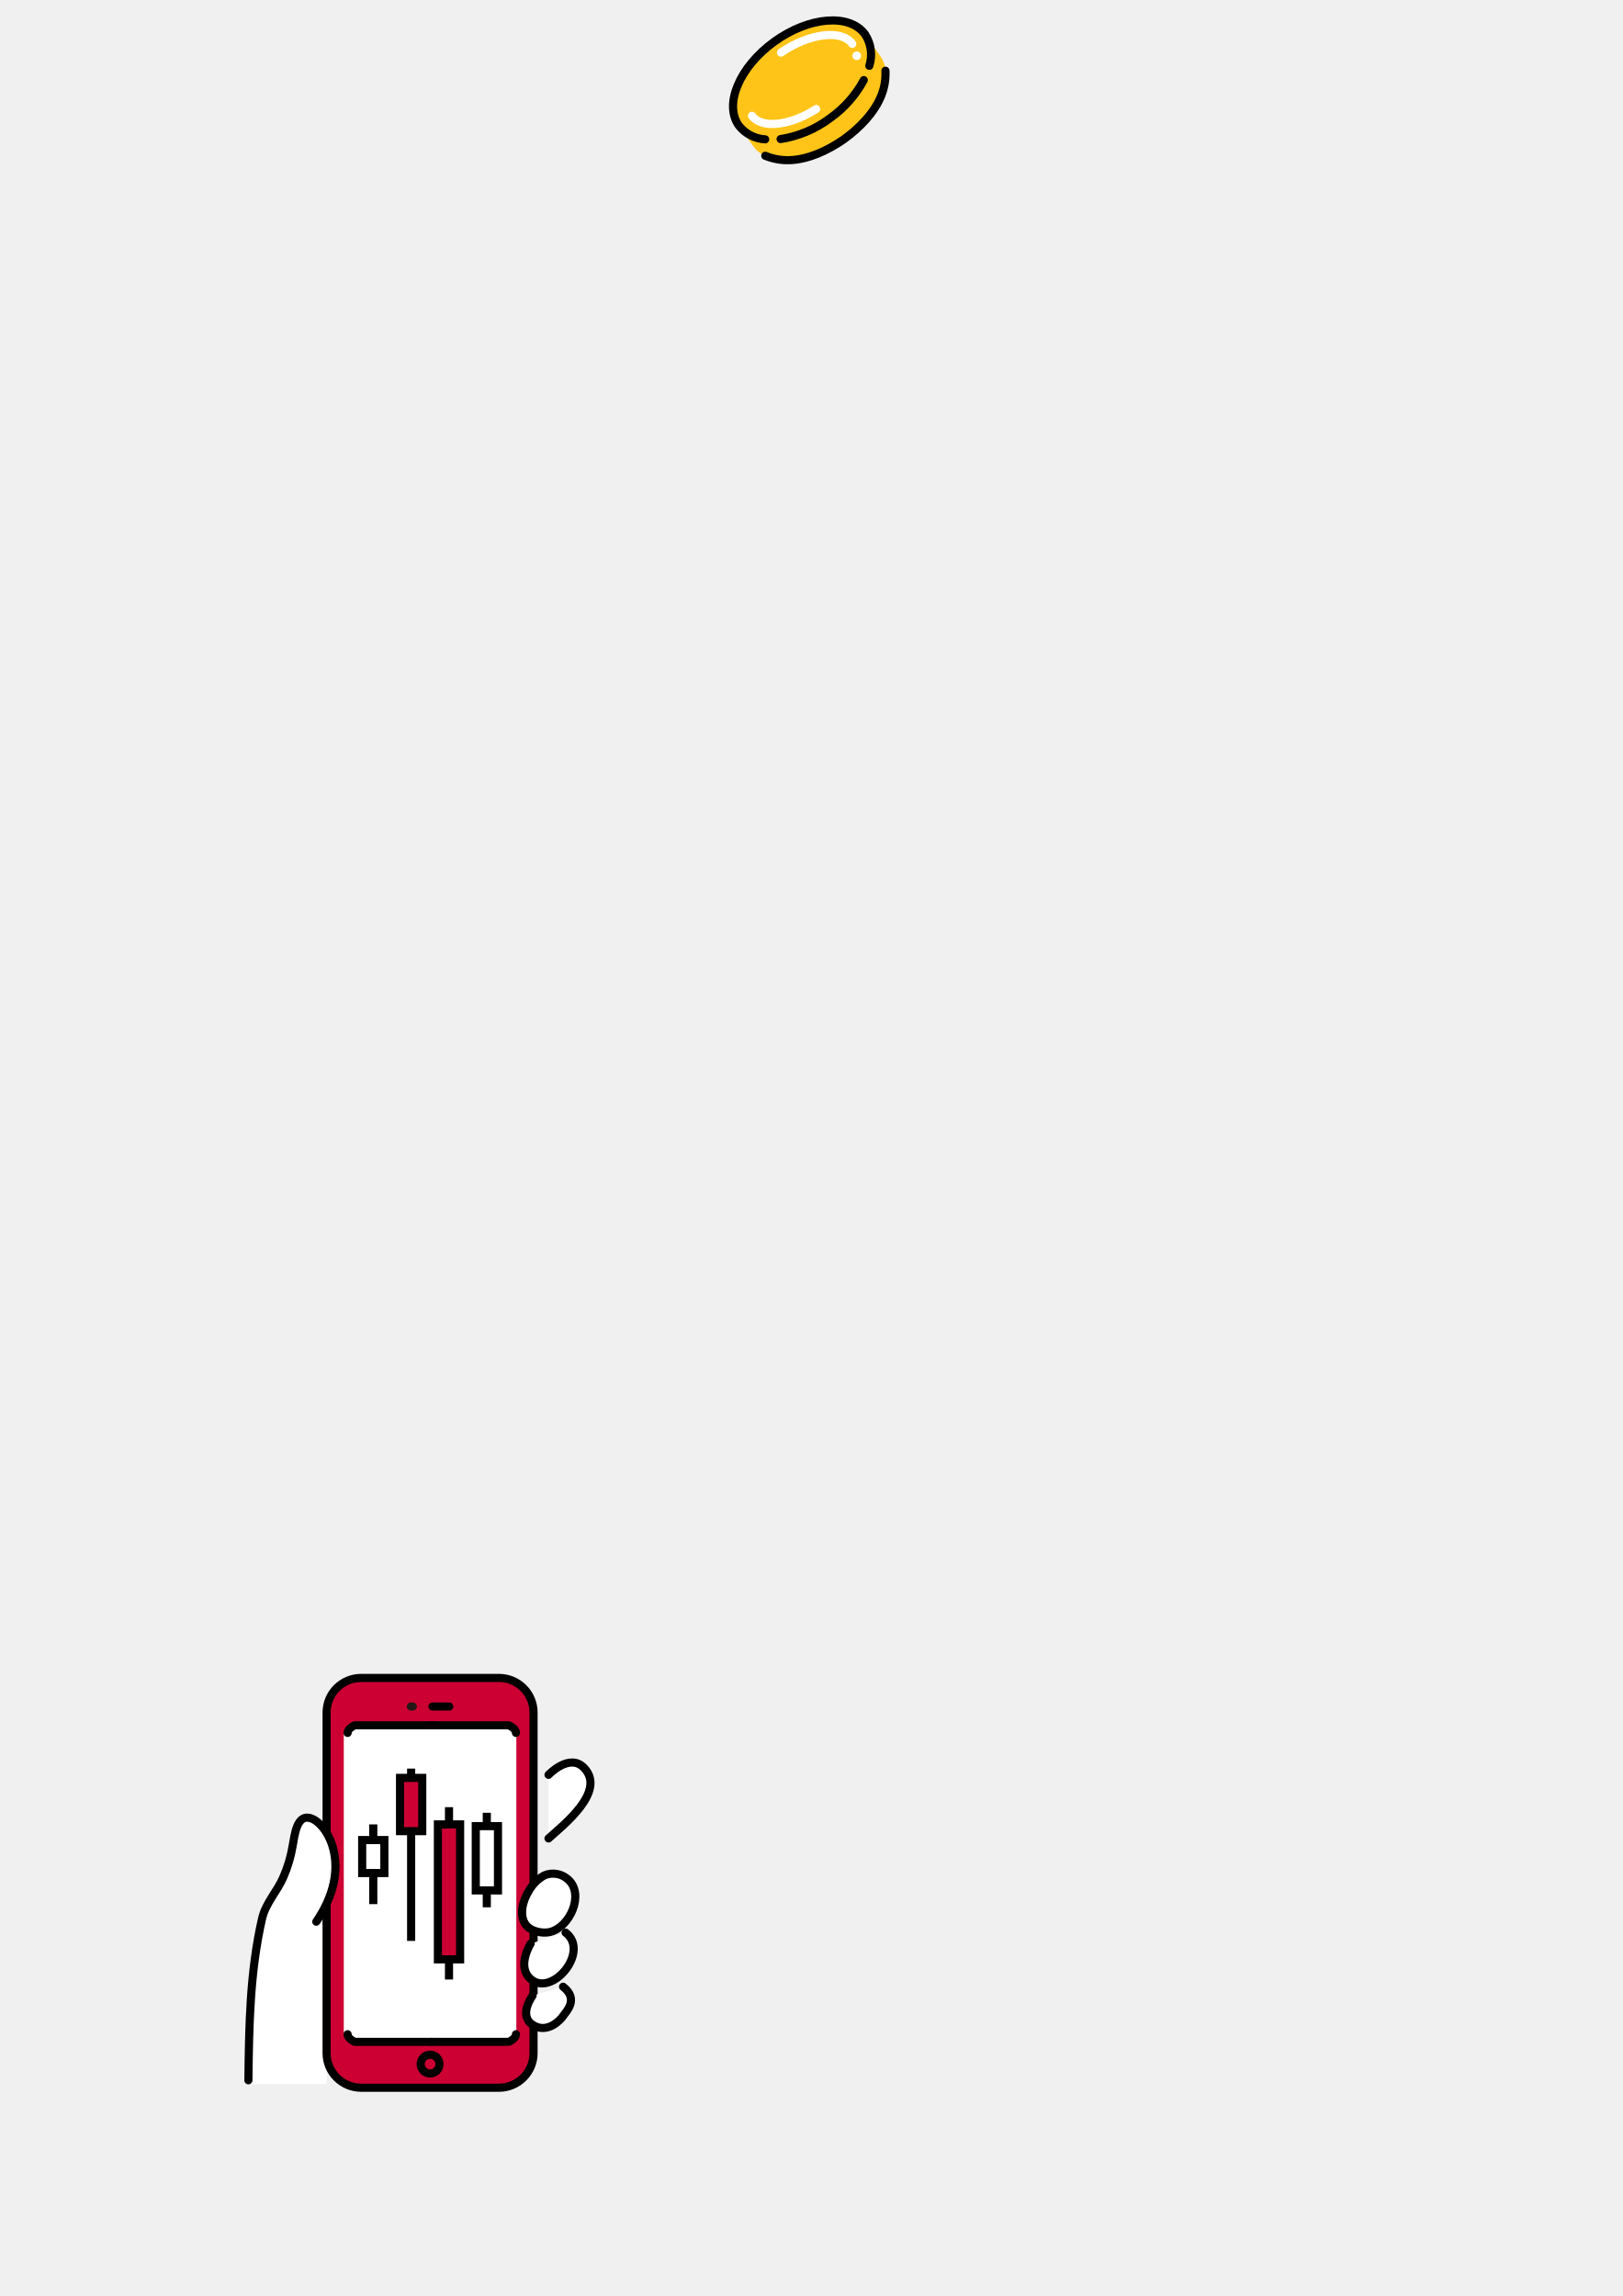
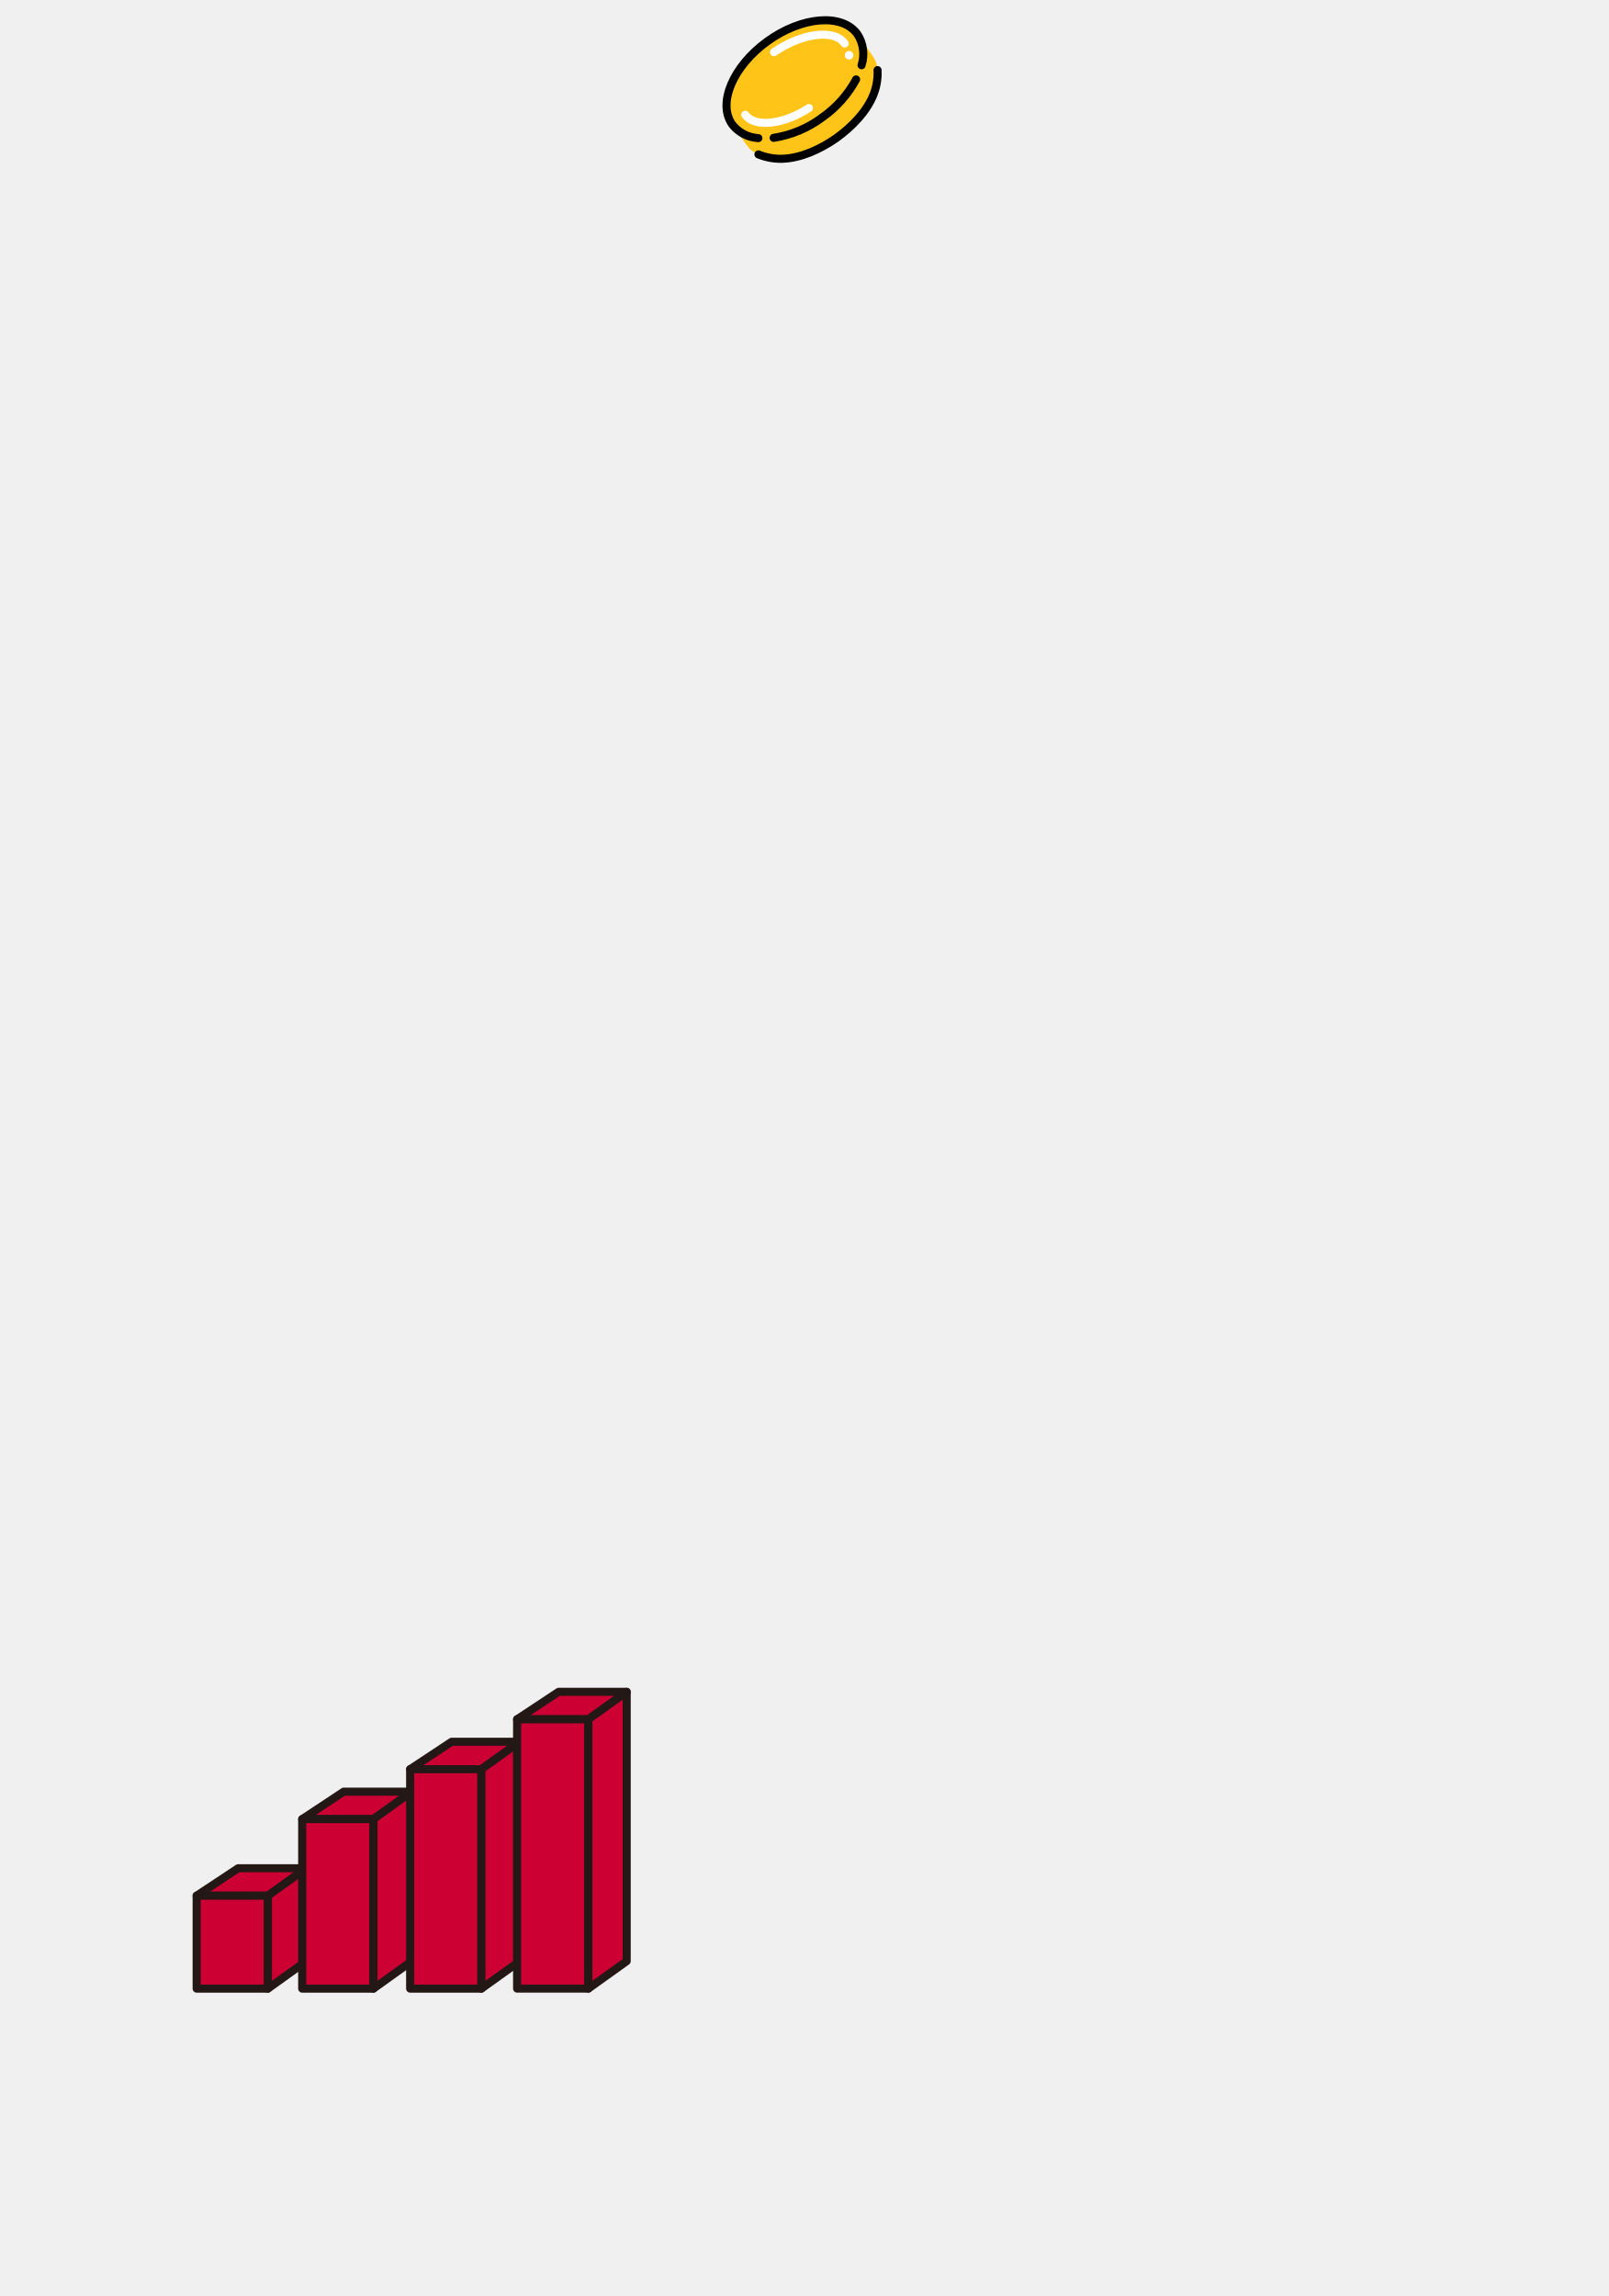
- <svg xmlns="http://www.w3.org/2000/svg" width="399" height="564.627" viewBox="0 0 399 564.627">
-   <g id="グループ_20858" data-name="グループ 20858" transform="translate(12 -34.373)">
-     <g id="illust" transform="translate(-17272.871 -1999.994)">
-       <g id="グループ_20149" data-name="グループ 20149" transform="translate(17321.127 2447)">
-         <path id="パス_3619" data-name="パス 3619" d="M1137.625-1243.538h20l2.459-36.176-7.3-6.1" transform="translate(-1137.625 1343.427)" fill="#fff" />
-         <rect id="長方形_5711" data-name="長方形 5711" width="50.882" height="100.779" rx="8.504" transform="translate(20.054)" fill="#c03" stroke="#000" stroke-miterlimit="10" stroke-width="2" />
-         <g id="グループ_20150" data-name="グループ 20150" transform="translate(40.776 7.03)">
-           <line id="線_58" data-name="線 58" x2="4.134" transform="translate(5.304)" fill="none" stroke="#000" stroke-linecap="round" stroke-miterlimit="10" stroke-width="2" />
-           <line id="線_59" data-name="線 59" x2="0.459" fill="none" stroke="#231815" stroke-linecap="round" stroke-miterlimit="10" stroke-width="2" />
+ <svg xmlns="http://www.w3.org/2000/svg" width="399" height="569.627" viewBox="0 0 399 569.627">
+   <g id="グループ_20947" data-name="グループ 20947" transform="translate(12 -34.373)">
+     <g id="グループ_20701" data-name="グループ 20701" transform="matrix(0.985, 0.174, -0.174, 0.985, 124.538, 3.345)">
+       <g id="グループ_20700" data-name="グループ 20700" transform="translate(52.794 23.416)">
+         <path id="パス_4229" data-name="パス 4229" d="M86.628,30.563,81.57,25.558l-.024.025c-4.738-3.842-14.006-1.415-21.212,5.719l-.077.078-.016.016-.077.077c-7.057,7.281-9.387,16.575-5.494,21.272l-.025.025L59.7,57.775a6.409,6.409,0,0,0,3.185,1.682,14.412,14.412,0,0,0,6.005.04c4.541-.948,8.821-3.926,12.3-7.366l.007-.008.008-.008c3.4-3.519,6.336-7.831,7.236-12.38a14.418,14.418,0,0,0-.1-6.005A6.407,6.407,0,0,0,86.628,30.563Z" transform="translate(-52.794 -23.593)" fill="#ffc417" />
+         <g id="グループ_20692" data-name="グループ 20692" transform="translate(0.021)">
+           <g id="グループ_20691" data-name="グループ 20691">
+             <g id="グループ_20690" data-name="グループ 20690">
+               <path id="パス_4230" data-name="パス 4230" d="M84.253,33.055a9.054,9.054,0,0,0-2.366-7.425c-4.615-4.475-14.322-1.949-21.68,5.643s-9.582,17.374-4.967,21.85a8.823,8.823,0,0,0,6.947,2.183" transform="translate(-52.835 -23.416)" fill="none" stroke="#000" stroke-linecap="round" stroke-linejoin="round" stroke-width="2" />
+               <path id="パス_4231" data-name="パス 4231" d="M79.07,68a27.057,27.057,0,0,0,11.012-7.1,27.4,27.4,0,0,0,6.61-10.733" transform="translate(-65.996 -36.835)" fill="none" stroke="#000" stroke-linecap="round" stroke-linejoin="round" stroke-width="2" />
+             </g>
+           </g>
        </g>
-         <rect id="長方形_5712" data-name="長方形 5712" width="42.432" height="78.625" rx="2.835" transform="translate(24.278 11.078)" fill="#fff" />
-         <g id="グループ_20151" data-name="グループ 20151" transform="translate(25.219 11.649)">
-           <path id="パス_3610" data-name="パス 3610" d="M1184.14-1333.694h-18.928s-1.768.729-1.768,1.872" transform="translate(-1163.444 1333.694)" fill="none" stroke="#000" stroke-linecap="round" stroke-linejoin="round" stroke-width="2" />
-           <path id="パス_3611" data-name="パス 3611" d="M1185.453-1333.694h18.928s1.769.729,1.769,1.872" transform="translate(-1164.757 1333.694)" fill="none" stroke="#000" stroke-linecap="round" stroke-linejoin="round" stroke-width="2" />
+         <g id="グループ_20696" data-name="グループ 20696" transform="translate(9.487 3.672)">
+           <g id="グループ_20695" data-name="グループ 20695">
+             <g id="グループ_20694" data-name="グループ 20694">
+               <path id="パス_4233" data-name="パス 4233" d="M88.721,32.16c-3.231-3.172-11.039-.612-16.89,5.169" transform="translate(-71.831 -30.784)" fill="none" stroke="#fff" stroke-linecap="round" stroke-linejoin="round" stroke-width="2" />
+             </g>
+           </g>
        </g>
-         <g id="グループ_20152" data-name="グループ 20152" transform="translate(25.219 87.622)">
-           <path id="パス_3612" data-name="パス 3612" d="M1185.453-1251.029h18.928s1.769-.728,1.769-1.872" transform="translate(-1164.757 1252.901)" fill="none" stroke="#000" stroke-linecap="round" stroke-linejoin="round" stroke-width="2" />
-           <path id="パス_3613" data-name="パス 3613" d="M1184.14-1251.029h-18.928s-1.768-.728-1.768-1.872" transform="translate(-1163.444 1252.901)" fill="none" stroke="#000" stroke-linecap="round" stroke-linejoin="round" stroke-width="2" />
+         <circle id="楕円形_2439" data-name="楕円形 2439" cx="1.058" cy="1.058" r="1.058" transform="translate(26.897 6.684)" fill="#fff" />
+         <g id="グループ_20699" data-name="グループ 20699" transform="translate(5.17 22.362)">
+           <g id="グループ_20698" data-name="グループ 20698" transform="translate(0 0)">
+             <g id="グループ_20697" data-name="グループ 20697">
+               <path id="パス_4234" data-name="パス 4234" d="M63.168,72.682c2.975,2.84,9.811.681,15.255-4.394" transform="translate(-63.168 -68.288)" fill="none" stroke="#fff" stroke-linecap="round" stroke-linejoin="round" stroke-width="2" />
+             </g>
+           </g>
        </g>
-         <circle id="楕円形_2316" data-name="楕円形 2316" cx="2.313" cy="2.313" r="2.313" transform="translate(43.182 92.657)" fill="none" stroke="#000" stroke-linecap="round" stroke-linejoin="round" stroke-width="2" />
-         <line id="線_58-2" data-name="線 58" y1="19.604" transform="translate(31.529 36.021)" fill="#ffc42c" stroke="#000" stroke-miterlimit="10" stroke-width="2" />
-         <line id="線_59-2" data-name="線 59" y1="42.38" transform="translate(40.839 22.293)" fill="#ffc42c" stroke="#000" stroke-miterlimit="10" stroke-width="2" />
-         <line id="線_60" data-name="線 60" y1="42.38" transform="translate(50.15 31.783)" fill="#ffc42c" stroke="#000" stroke-miterlimit="10" stroke-width="2" />
-         <line id="線_61" data-name="線 61" y1="23.244" transform="translate(59.442 33.16)" fill="#ffc42c" stroke="#000" stroke-miterlimit="10" stroke-width="2" />
-         <rect id="長方形_5713" data-name="長方形 5713" width="5.46" height="8.112" transform="translate(28.798 39.868)" fill="#fff" stroke="#000" stroke-miterlimit="10" stroke-width="2" />
-         <rect id="長方形_5714" data-name="長方形 5714" width="5.46" height="13.095" transform="translate(38.11 24.58)" fill="#c03" stroke="#000" stroke-miterlimit="10" stroke-width="2" />
-         <rect id="長方形_5715" data-name="長方形 5715" width="5.46" height="33.183" transform="translate(47.421 36.021)" fill="#c03" stroke="#000" stroke-miterlimit="10" stroke-width="2" />
-         <rect id="長方形_5716" data-name="長方形 5716" width="5.46" height="15.807" transform="translate(56.731 36.445)" fill="#fff" stroke="#000" stroke-miterlimit="10" stroke-width="2" />
-         <path id="パス_3620" data-name="パス 3620" d="M1137.5-1244.953c.168-13.441.353-26.587,3.355-39.744.875-3.833,3.686-6.638,5.225-10.177a32.5,32.5,0,0,0,2.34-7.955c.467-2.341.936-8.112,4.836-6.4s9.984,12.012.936,25.272" transform="translate(-1136.677 1343.902)" fill="#fff" stroke="#000" stroke-linecap="round" stroke-miterlimit="10" stroke-width="2" />
-         <path id="パス_3621" data-name="パス 3621" d="M1215.977-1320.935s5.148-5.46,8.737-1.715c5.566,5.808-5.113,14.066-8.737,17.36" transform="translate(-1141.358 1344.762)" fill="#fff" stroke="#000" stroke-linecap="round" stroke-miterlimit="10" stroke-width="2" />
-         <path id="パス_3622" data-name="パス 3622" d="M1210.821-1290.835a9.892,9.892,0,0,1,3.716-3.635,5.471,5.471,0,0,1,5.85,1.014c4.116,3.659.391,11.833-4.554,12.929-1.892.419-4.751-.228-5.9-1.853C1208.328-1284.658,1209.122-1288.127,1210.821-1290.835Z" transform="translate(-1140.946 1343.029)" fill="#fff" stroke="#000" stroke-linecap="round" stroke-miterlimit="10" stroke-width="2" />
-         <path id="パス_3623" data-name="パス 3623" d="M1211.216-1276.781s-3.588,5.617,0,8.738c5.243,4.557,14.7-6.816,8.579-11.439" transform="translate(-1140.979 1342.109)" fill="#fff" stroke="#000" stroke-linecap="round" stroke-miterlimit="10" stroke-width="2" />
-         <path id="パス_3624" data-name="パス 3624" d="M1211.715-1263.143s-3.588,4.835,0,7.176,6.863-1.177,7.488-2.149,4.056-4.091,0-7.211" transform="translate(-1141.009 1341.264)" fill="#fff" stroke="#000" stroke-linecap="round" stroke-miterlimit="10" stroke-width="2" />
+         <path id="パス_4235" data-name="パス 4235" d="M67.922,38.884" transform="translate(-60.383 -31.176)" fill="#ffc417" />
+       </g>
+       <path id="パス_4236" data-name="パス 4236" d="M73.047,69.484a14.412,14.412,0,0,0,6.005.04c4.541-.948,8.821-3.926,12.3-7.366l.007-.008.008-.008c3.4-3.519,6.336-7.831,7.236-12.38a14.418,14.418,0,0,0-.1-6.005" transform="translate(-10.16 -10.204)" fill="none" stroke="#000" stroke-linecap="round" stroke-linejoin="round" stroke-width="2" />
+     </g>
+     <rect id="しかく" width="399" height="565" transform="translate(-12 39)" fill="none" />
+     <g id="illust" transform="translate(-207.966 -1.667)">
+       <g id="グループ_20177" data-name="グループ 20177" transform="translate(244.753 499.541)">
+         <path id="パス_3625" data-name="パス 3625" d="M610.338,1800.55H592.655l10.3-6.813h16.892Z" transform="translate(-592.655 -1793.737)" fill="#c03" stroke="#231815" stroke-linecap="round" stroke-linejoin="round" stroke-width="2" />
+         <path id="パス_3628" data-name="パス 3628" d="M0,0H17.683V23.054H0Z" transform="translate(0 6.813)" fill="#c03" stroke="#231815" stroke-linecap="round" stroke-linejoin="round" stroke-width="2" />
+         <path id="パス_3626" data-name="パス 3626" d="M615.14,1816.791l-9.507,6.814V1800.55l9.507-6.813Z" transform="translate(-587.95 -1793.737)" fill="#c03" stroke="#231815" stroke-linecap="round" stroke-linejoin="round" stroke-width="2" />
+       </g>
+       <g id="グループ_20178" data-name="グループ 20178" transform="translate(270.94 480.543)">
+         <path id="パス_3625-2" data-name="パス 3625" d="M610.338,1800.55H592.655l10.3-6.813h16.892Z" transform="translate(-592.655 -1793.737)" fill="#c03" stroke="#231815" stroke-linecap="round" stroke-linejoin="round" stroke-width="2" />
+         <path id="パス_3628-2" data-name="パス 3628" d="M0,0H17.683V42.052H0Z" transform="translate(0 6.813)" fill="#c03" stroke="#231815" stroke-linecap="round" stroke-linejoin="round" stroke-width="2" />
+         <path id="パス_3626-2" data-name="パス 3626" d="M615.14,1835.788l-9.507,6.814V1800.55l9.507-6.813Z" transform="translate(-587.95 -1793.737)" fill="#c03" stroke="#231815" stroke-linecap="round" stroke-linejoin="round" stroke-width="2" />
+       </g>
+       <g id="グループ_20179" data-name="グループ 20179" transform="translate(297.722 468.16)">
+         <path id="パス_3625-3" data-name="パス 3625" d="M610.338,1800.55H592.655l10.3-6.813h16.892Z" transform="translate(-592.655 -1793.737)" fill="#c03" stroke="#231815" stroke-linecap="round" stroke-linejoin="round" stroke-width="2" />
+         <path id="パス_3627" data-name="パス 3627" d="M0,0H17.683V54.435H0Z" transform="translate(0 6.813)" fill="#c03" stroke="#231815" stroke-linecap="round" stroke-linejoin="round" stroke-width="2" />
+         <path id="パス_3626-3" data-name="パス 3626" d="M615.14,1848.171l-9.507,6.814V1800.55l9.507-6.813Z" transform="translate(-587.95 -1793.737)" fill="#c03" stroke="#231815" stroke-linecap="round" stroke-linejoin="round" stroke-width="2" />
+       </g>
+       <g id="グループ_20180" data-name="グループ 20180" transform="translate(324.258 455.777)">
+         <path id="パス_3625-4" data-name="パス 3625" d="M610.338,1800.55H592.655l10.3-6.813h16.892Z" transform="translate(-592.655 -1793.737)" fill="#c03" stroke="#231815" stroke-linecap="round" stroke-linejoin="round" stroke-width="2" />
+         <path id="パス_3627-2" data-name="パス 3627" d="M0,0H17.683V66.817H0Z" transform="translate(0 6.813)" fill="#c03" stroke="#231815" stroke-linecap="round" stroke-linejoin="round" stroke-width="2" />
+         <path id="パス_3626-4" data-name="パス 3626" d="M615.14,1860.554l-9.507,6.813V1800.55l9.507-6.813Z" transform="translate(-587.95 -1793.737)" fill="#c03" stroke="#231815" stroke-linecap="round" stroke-linejoin="round" stroke-width="2" />
      </g>
    </g>
-     <g id="coin">
-       <g id="グループ_20701" data-name="グループ 20701" transform="matrix(0.985, 0.174, -0.174, 0.985, 124.538, 3.345)">
-         <g id="グループ_20700" data-name="グループ 20700" transform="translate(52.794 23.416)">
-           <path id="パス_4229" data-name="パス 4229" d="M86.628,30.563,81.57,25.558l-.024.025c-4.738-3.842-14.006-1.415-21.212,5.719l-.077.078-.016.016-.077.077c-7.057,7.281-9.387,16.575-5.494,21.272l-.025.025L59.7,57.775a6.409,6.409,0,0,0,3.185,1.682,14.412,14.412,0,0,0,6.005.04c4.541-.948,8.821-3.926,12.3-7.366l.007-.008.008-.008c3.4-3.519,6.336-7.831,7.236-12.38a14.418,14.418,0,0,0-.1-6.005A6.407,6.407,0,0,0,86.628,30.563Z" transform="translate(-52.794 -23.593)" fill="#ffc417" />
-           <g id="グループ_20692" data-name="グループ 20692" transform="translate(0.021)">
-             <g id="グループ_20691" data-name="グループ 20691">
-               <g id="グループ_20690" data-name="グループ 20690">
-                 <path id="パス_4230" data-name="パス 4230" d="M84.253,33.055a9.054,9.054,0,0,0-2.366-7.425c-4.615-4.475-14.322-1.949-21.68,5.643s-9.582,17.374-4.967,21.85a8.823,8.823,0,0,0,6.947,2.183" transform="translate(-52.835 -23.416)" fill="none" stroke="#000" stroke-linecap="round" stroke-linejoin="round" stroke-width="2" />
-                 <path id="パス_4231" data-name="パス 4231" d="M79.07,68a27.057,27.057,0,0,0,11.012-7.1,27.4,27.4,0,0,0,6.61-10.733" transform="translate(-65.996 -36.835)" fill="none" stroke="#000" stroke-linecap="round" stroke-linejoin="round" stroke-width="2" />
-               </g>
-             </g>
-           </g>
-           <g id="グループ_20696" data-name="グループ 20696" transform="translate(9.487 3.672)">
-             <g id="グループ_20695" data-name="グループ 20695">
-               <g id="グループ_20694" data-name="グループ 20694">
-                 <path id="パス_4233" data-name="パス 4233" d="M88.721,32.16c-3.231-3.172-11.039-.612-16.89,5.169" transform="translate(-71.831 -30.784)" fill="none" stroke="#fff" stroke-linecap="round" stroke-linejoin="round" stroke-width="2" />
-               </g>
-             </g>
-           </g>
-           <circle id="楕円形_2439" data-name="楕円形 2439" cx="1.058" cy="1.058" r="1.058" transform="translate(26.897 6.684)" fill="#fff" />
-           <g id="グループ_20699" data-name="グループ 20699" transform="translate(5.17 22.362)">
-             <g id="グループ_20698" data-name="グループ 20698" transform="translate(0 0)">
-               <g id="グループ_20697" data-name="グループ 20697">
-                 <path id="パス_4234" data-name="パス 4234" d="M63.168,72.682c2.975,2.84,9.811.681,15.255-4.394" transform="translate(-63.168 -68.288)" fill="none" stroke="#fff" stroke-linecap="round" stroke-linejoin="round" stroke-width="2" />
-               </g>
-             </g>
-           </g>
-           <path id="パス_4235" data-name="パス 4235" d="M67.922,38.884" transform="translate(-60.383 -31.176)" fill="#ffc417" />
-         </g>
-         <path id="パス_4236" data-name="パス 4236" d="M73.047,69.484a14.412,14.412,0,0,0,6.005.04c4.541-.948,8.821-3.926,12.3-7.366l.007-.008.008-.008c3.4-3.519,6.336-7.831,7.236-12.38a14.418,14.418,0,0,0-.1-6.005" transform="translate(-10.16 -10.204)" fill="none" stroke="#000" stroke-linecap="round" stroke-linejoin="round" stroke-width="2" />
-       </g>
-     </g>
-     <rect id="しかく" width="399" height="561" transform="translate(-12 38)" fill="none" />
  </g>
</svg>
